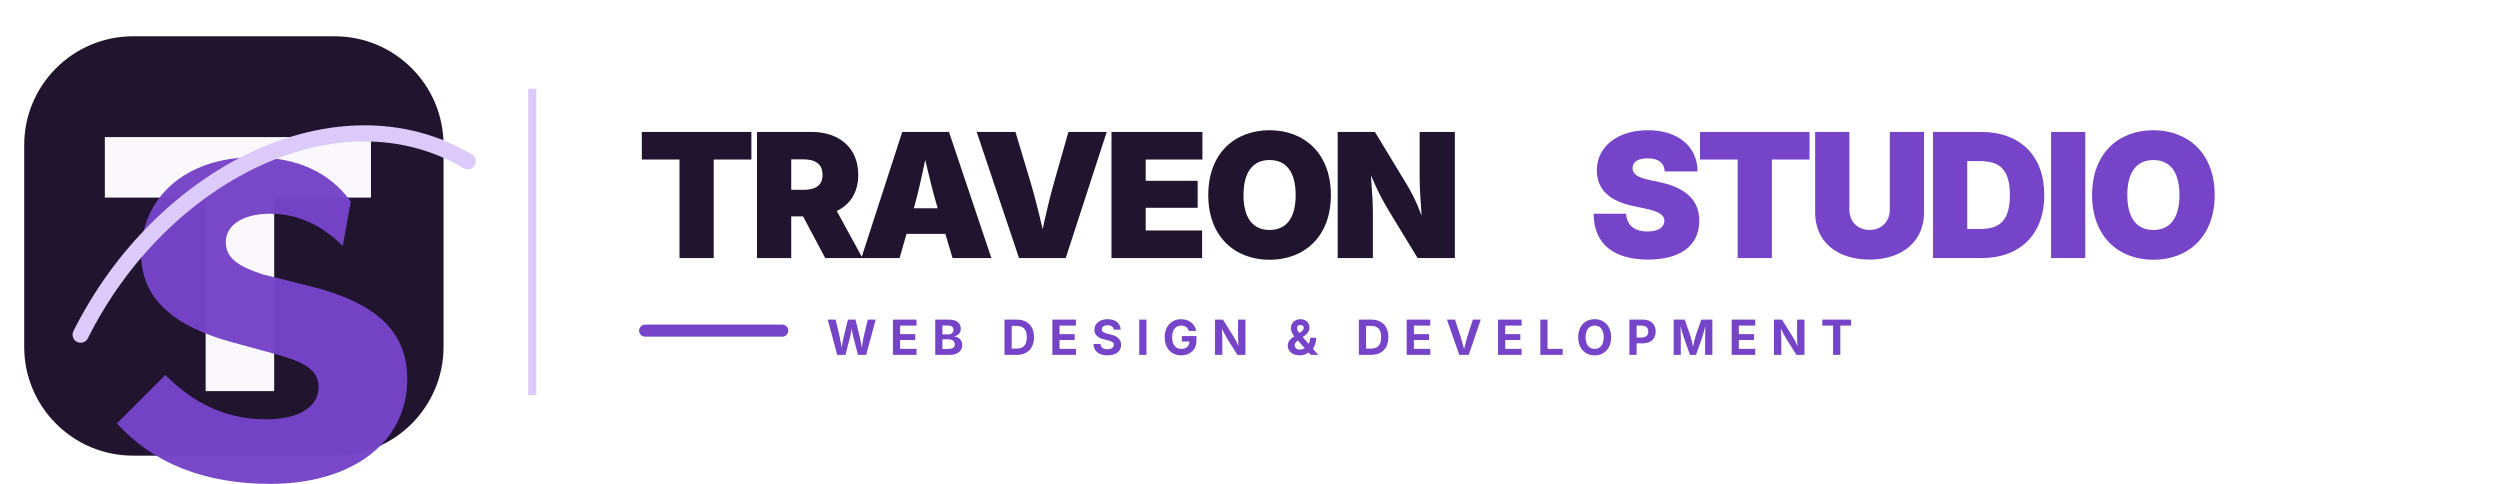
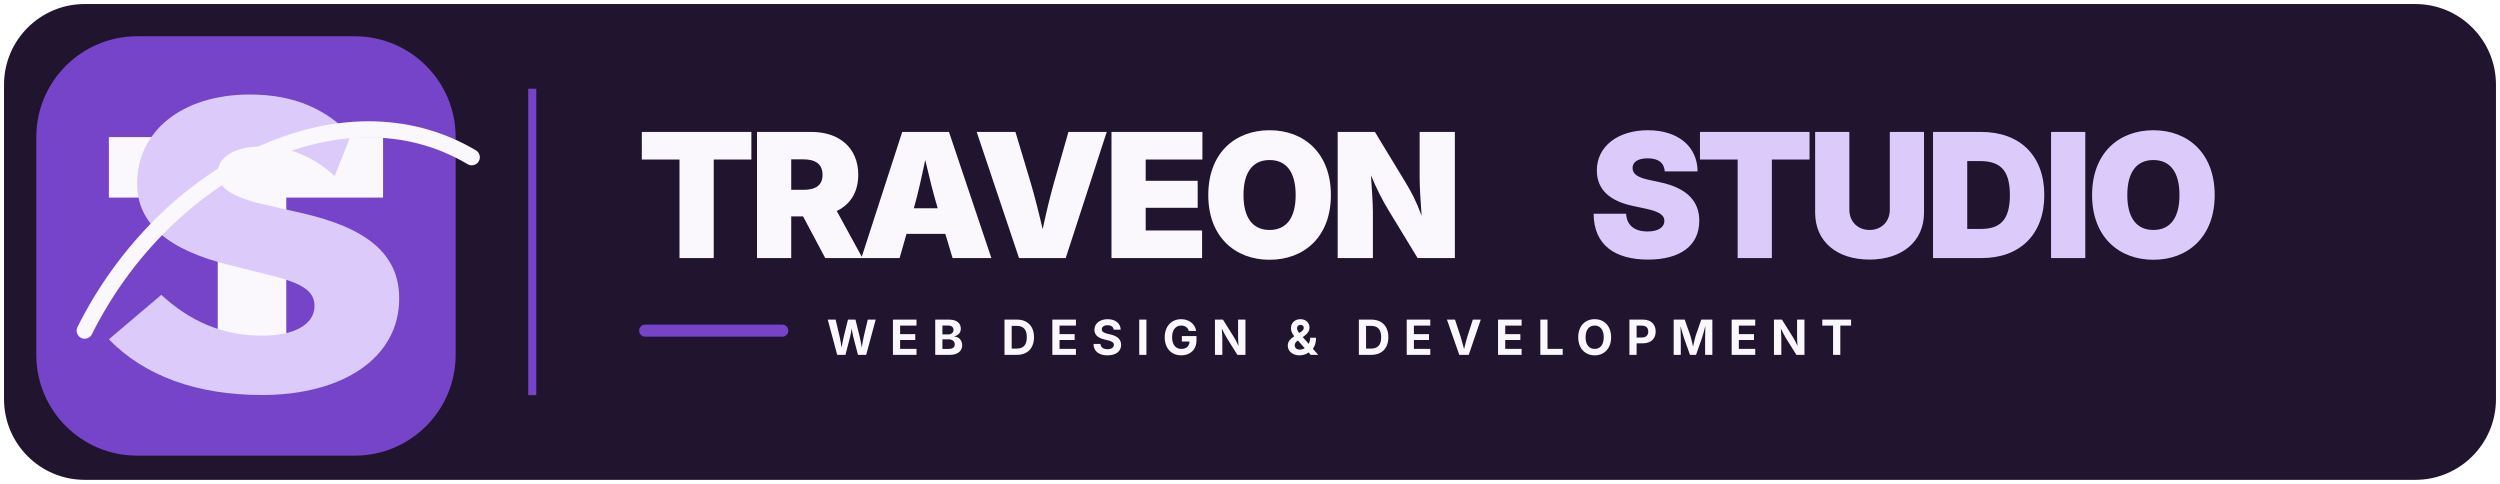
<svg xmlns="http://www.w3.org/2000/svg" viewBox="0 0 620 120" role="img" aria-labelledby="title desc">
-   <g transform="translate(4 7)">
-     <rect x="2" y="2" width="104" height="104" rx="27" fill="#21142F" />
-     <path d="M22 27h66v15H64v48H47V42H22z" fill="#FAF8FD" />
-     <path d="M83 43c-5-7-13-11-24-11-17 0-28 10-28 24 0 11 8 18 23 22l11 3c7 2 10 4 10 8 0 5-5 8-13 8-10 0-18-4-25-11L25 98c9 10 22 15 38 15 20 0 34-10 34-26 0-12-8-19-24-23l-12-3c-6-2-9-4-9-8s4-7 11-7c7 0 13 3 18 8z" fill="#7544C8" opacity=".98" />
-     <path d="M16 76c20-40 64-62 96-43" fill="none" stroke="#DCCBFA" stroke-width="4" stroke-linecap="round" />
+   <rect x="1" y="1" width="618" height="118" rx="20" fill="#21142F" />
+   <g transform="translate(7 7)">
+     <rect x="2" y="2" width="104" height="104" rx="25" fill="#7544C8" />
+     <path d="M20 27h68v15H64v48H47V42H20z" fill="#FAF8FD" />
+     <path d="M80 43c-6-7-14-11-25-11-17 0-28 10-28 24 0 11 8 18 23 22l11 3c7 2 10 4 10 8 0 5-5 8-13 8-10 0-18-4-25-11L20 98c9 10 22 15 38 15 20 0 34-10 34-26 0-12-8-19-24-23l-12-3c-6-2-9-4-9-8s4-7 11-7c7 0 13 3 18 8z" fill="#DCCBFA" transform="translate(0 -13) scale(1 .92)" />
+     <path d="M14 75c20-40 64-62 96-43" fill="none" stroke="#FAF8FD" stroke-width="4" stroke-linecap="round" />
  </g>
-   <path d="M132 22v76" stroke="#DCCBFA" stroke-width="2" />
-   <text x="158" y="64" font-family="Inter,Arial,sans-serif" font-size="43" font-weight="850" letter-spacing="-1.8" fill="#21142F">TRAVEON</text>
-   <text x="394" y="64" font-family="Inter,Arial,sans-serif" font-size="43" font-weight="850" letter-spacing="-1.8" fill="#7544C8">STUDIO</text>
+   <path d="M132 22v76" stroke="#7544C8" stroke-width="2" />
+   <text x="158" y="64" font-family="Inter,Arial,sans-serif" font-size="43" font-weight="850" letter-spacing="-1.8" fill="#FAF8FD">TRAVEON</text>
+   <text x="394" y="64" font-family="Inter,Arial,sans-serif" font-size="43" font-weight="850" letter-spacing="-1.8" fill="#DCCBFA">STUDIO</text>
  <path d="M160 82h34" stroke="#7544C8" stroke-width="3" stroke-linecap="round" />
-   <text x="205" y="88" font-family="Inter,Arial,sans-serif" font-size="12" font-weight="700" letter-spacing="3.2" fill="#7544C8">WEB DESIGN &amp; DEVELOPMENT</text>
+   <text x="205" y="88" font-family="Inter,Arial,sans-serif" font-size="12" font-weight="700" letter-spacing="3.2" fill="#FAF8FD">WEB DESIGN &amp; DEVELOPMENT</text>
</svg>
